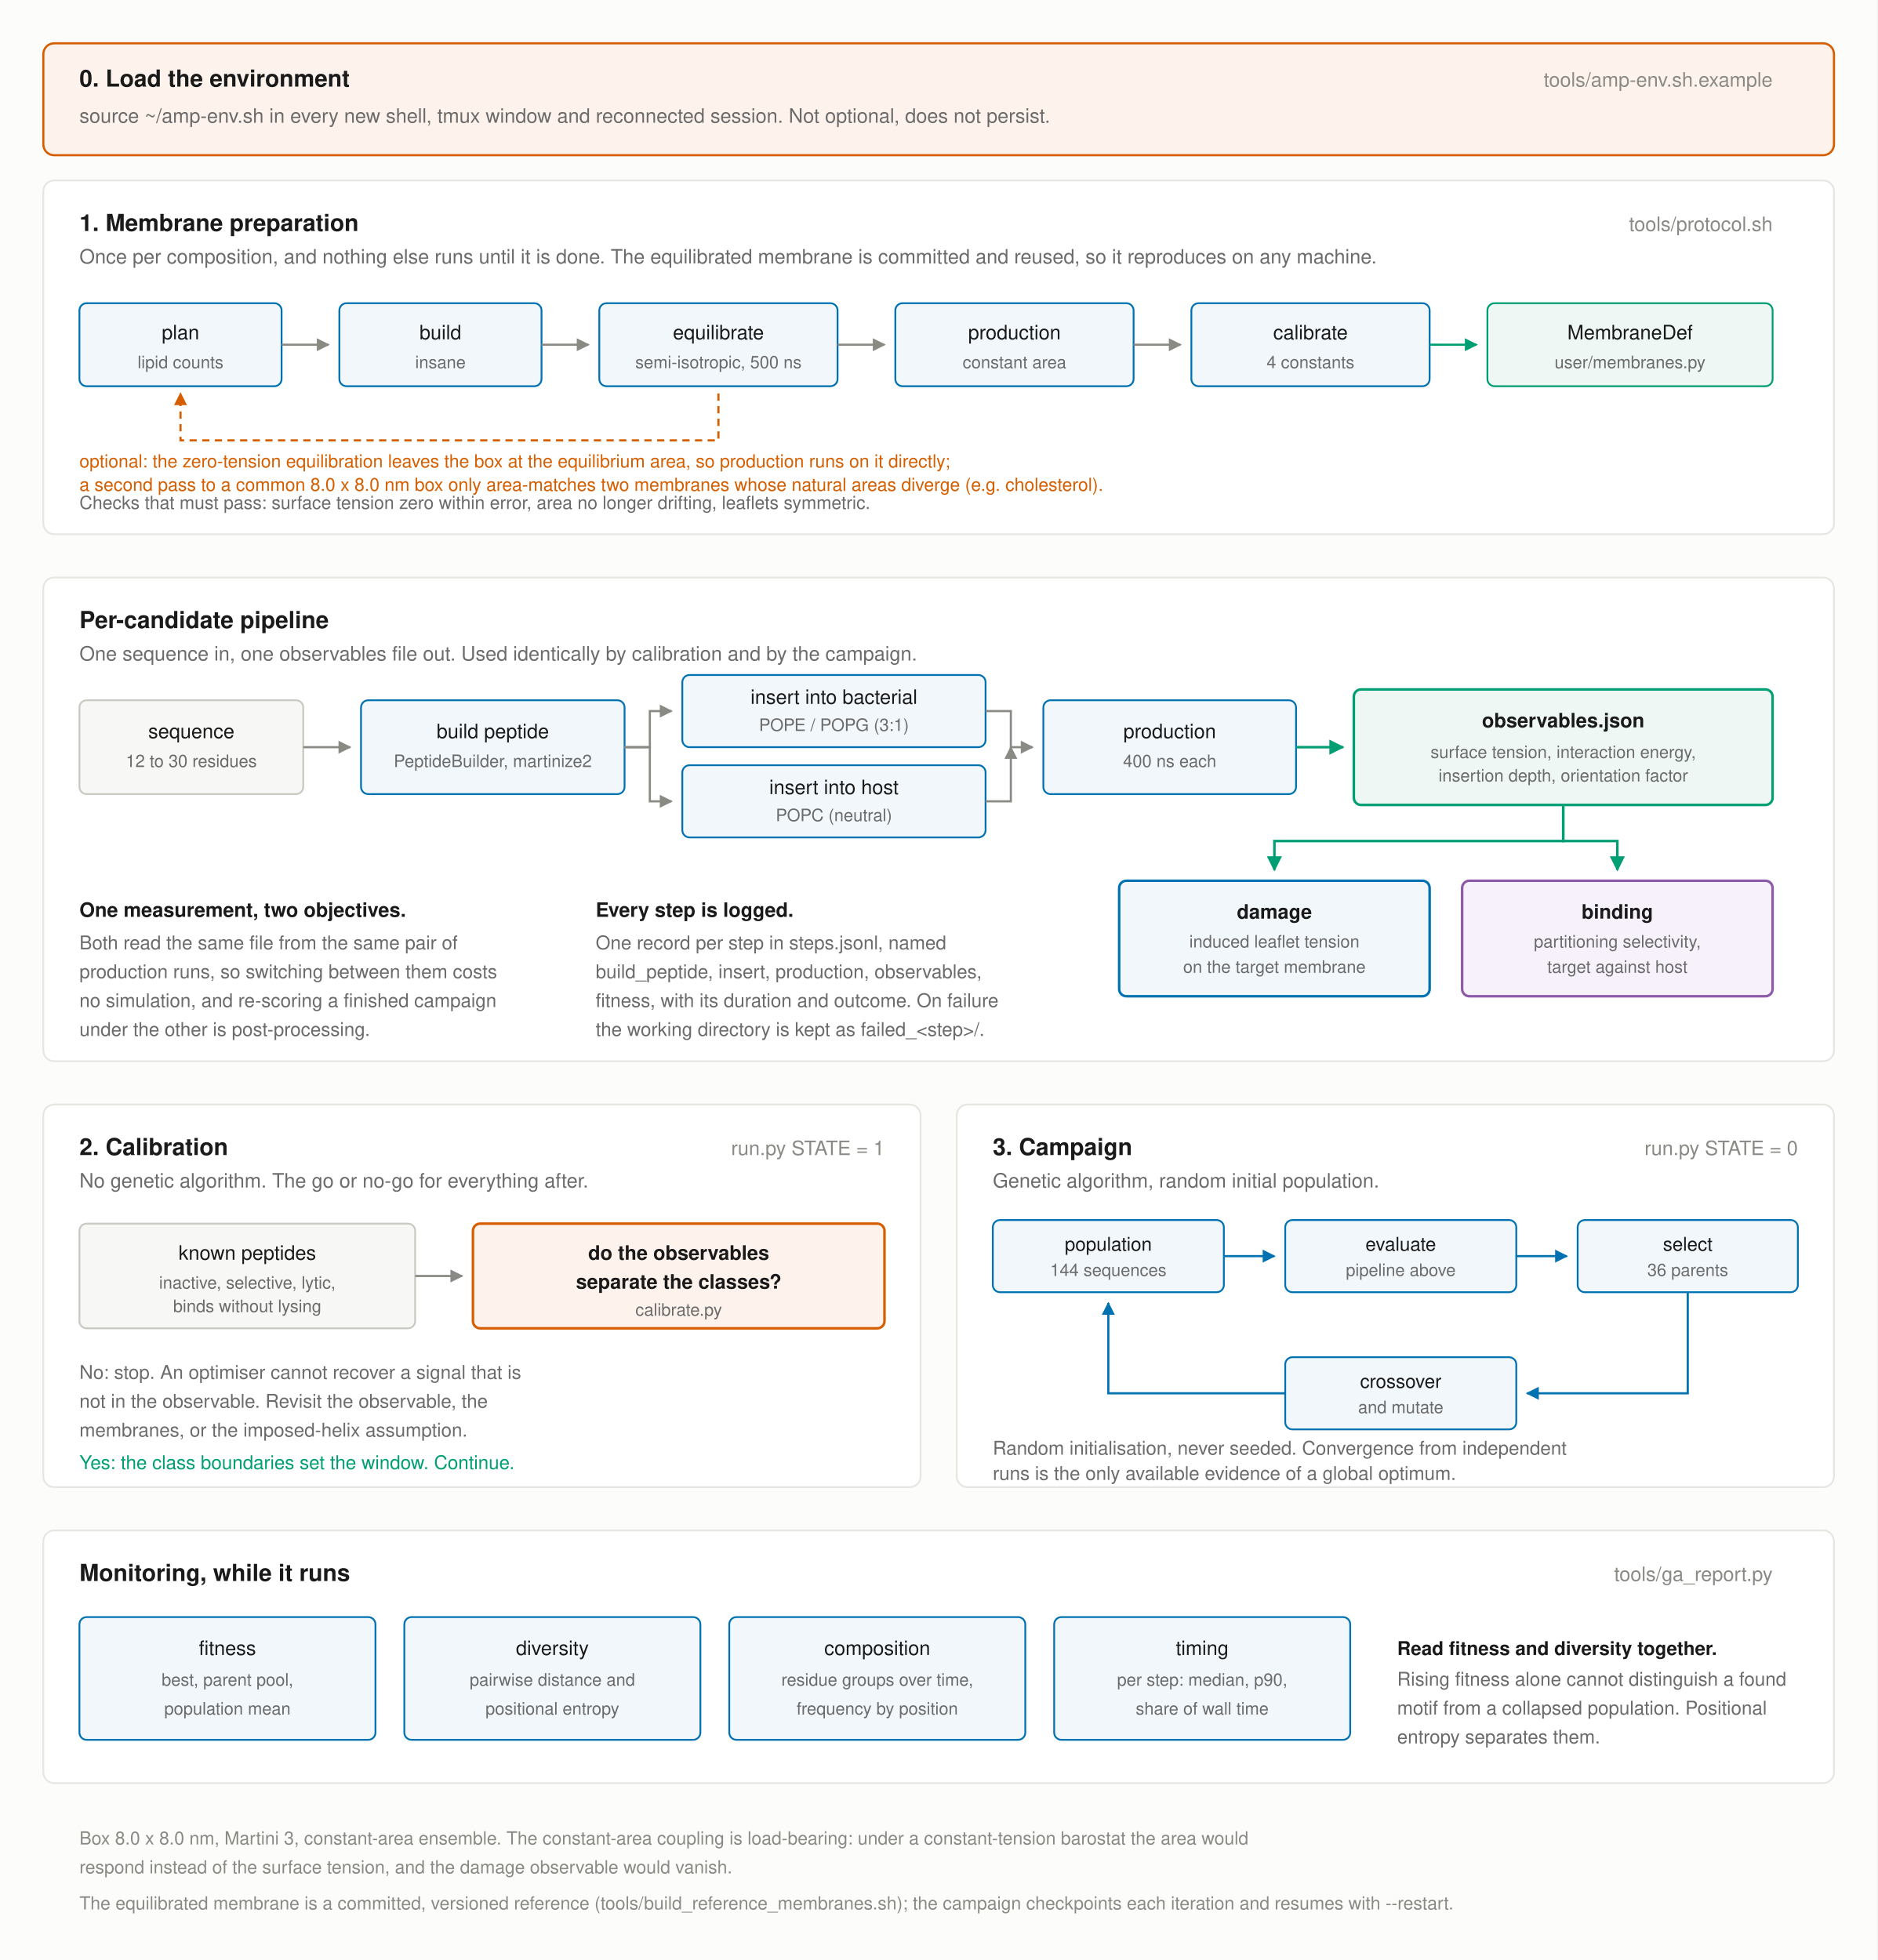
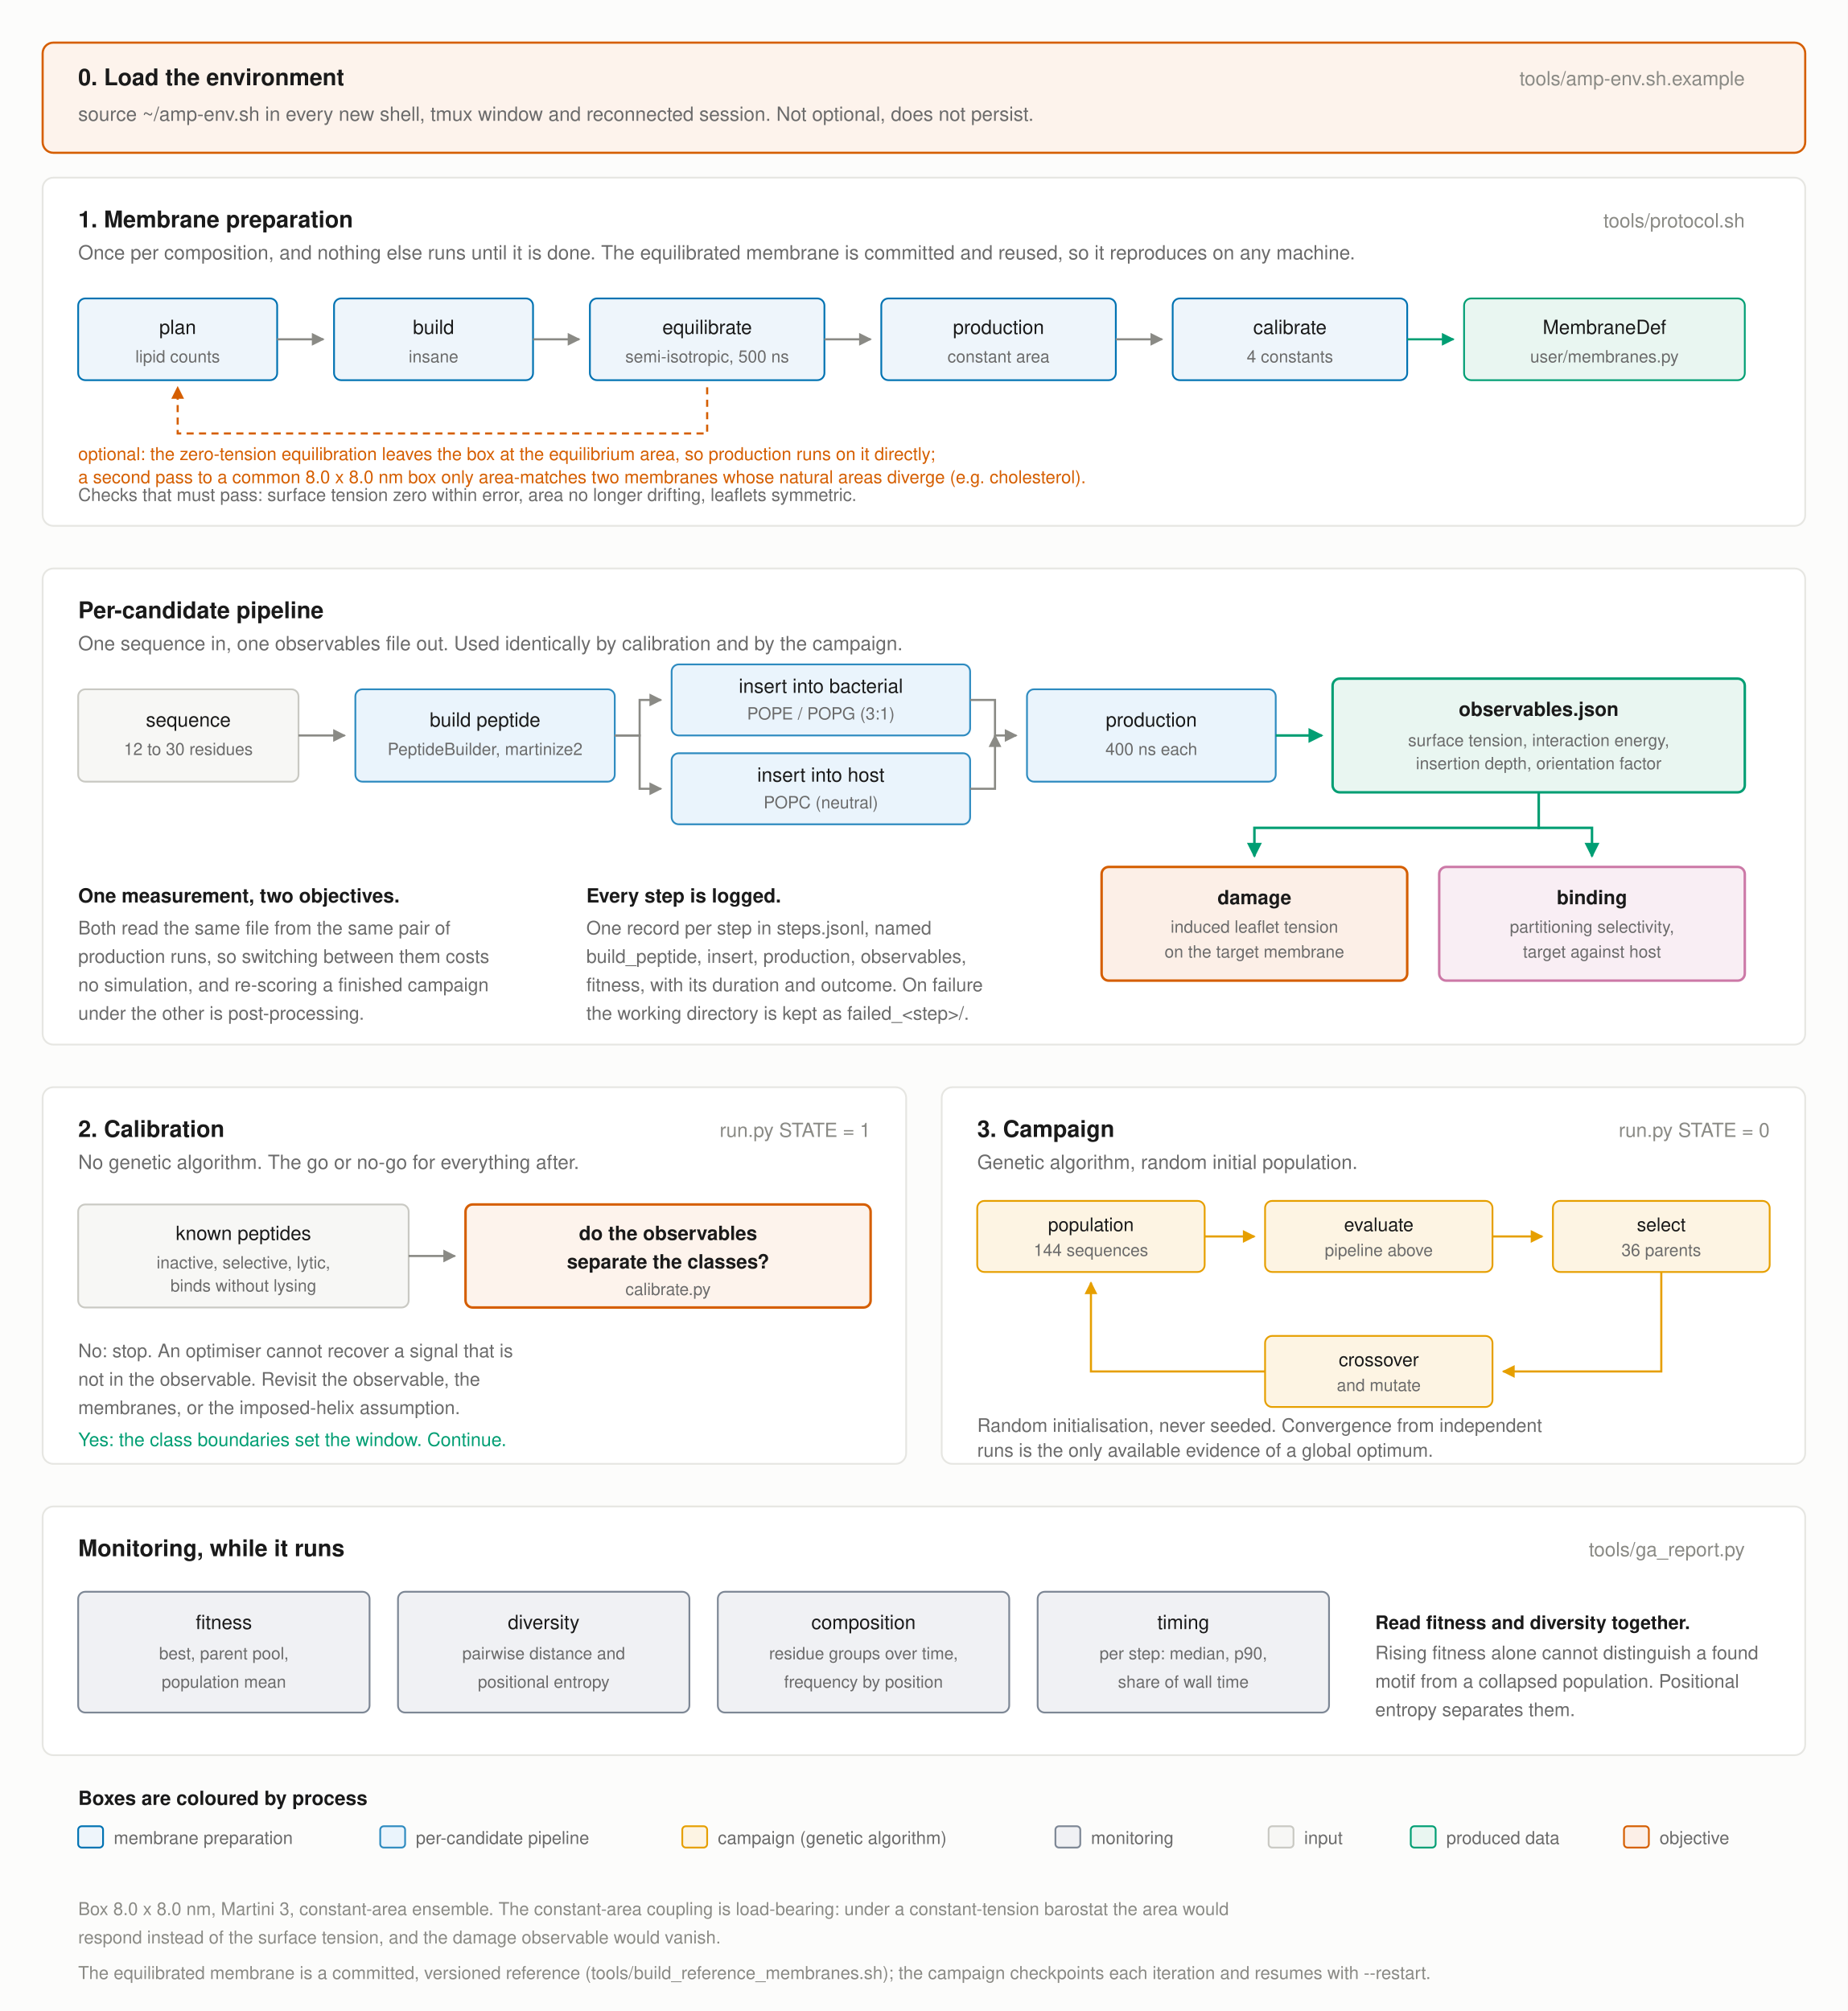
- <svg xmlns="http://www.w3.org/2000/svg" viewBox="0 0 1040 1086" width="1040" height="1086" font-family="-apple-system, BlinkMacSystemFont, 'Segoe UI', Helvetica, Arial, sans-serif">
+ <svg xmlns="http://www.w3.org/2000/svg" viewBox="0 0 1040 1132" width="1040" height="1132" font-family="-apple-system, BlinkMacSystemFont, 'Segoe UI', Helvetica, Arial, sans-serif">
  <defs>
    <marker id="arrow" viewBox="0 0 10 10" refX="9" refY="5" markerWidth="6" markerHeight="6" orient="auto-start-reverse">
      <path d="M 0 0 L 10 5 L 0 10 z" fill="#8a8a85" />
    </marker>
-     <marker id="arrowBlue" viewBox="0 0 10 10" refX="9" refY="5" markerWidth="6" markerHeight="6" orient="auto-start-reverse">
-       <path d="M 0 0 L 10 5 L 0 10 z" fill="#0072B2" />
+     <marker id="arrowSky" viewBox="0 0 10 10" refX="9" refY="5" markerWidth="6" markerHeight="6" orient="auto-start-reverse">
+       <path d="M 0 0 L 10 5 L 0 10 z" fill="#2E8BC0" />
    </marker>
    <marker id="arrowGreen" viewBox="0 0 10 10" refX="9" refY="5" markerWidth="6" markerHeight="6" orient="auto-start-reverse">
      <path d="M 0 0 L 10 5 L 0 10 z" fill="#009E73" />
    </marker>
    <marker id="arrowOrange" viewBox="0 0 10 10" refX="9" refY="5" markerWidth="6" markerHeight="6" orient="auto-start-reverse">
      <path d="M 0 0 L 10 5 L 0 10 z" fill="#D55E00" />
    </marker>
+     <marker id="arrowAmber" viewBox="0 0 10 10" refX="9" refY="5" markerWidth="6" markerHeight="6" orient="auto-start-reverse">
+       <path d="M 0 0 L 10 5 L 0 10 z" fill="#E69F00" />
+     </marker>
  </defs>
-   <rect width="1040" height="1086" fill="#fcfcfb" />
+   <rect width="1040" height="1132" fill="#fcfcfb" />
  <rect x="24" y="24" width="992" height="62" rx="6" fill="#fdf3ec" stroke="#D55E00" stroke-width="1.2" />
  <text x="44" y="48" font-size="13" font-weight="600" fill="#1a1a1a">0. Load the environment</text>
  <text x="44" y="68" font-size="11" fill="#6b6b6b">source ~/amp-env.sh  in every new shell, tmux window and reconnected session. Not optional, does not persist.</text>
  <text x="982" y="48" font-size="11" fill="#8a8a85" text-anchor="end">tools/amp-env.sh.example</text>
  <rect x="24" y="100.0" width="992" height="196" rx="6" fill="#ffffff" stroke="#e6e6e2" stroke-width="1" />
  <text x="44" y="128.0" font-size="13" font-weight="600" fill="#1a1a1a">1. Membrane preparation</text>
  <text x="44" y="146.0" font-size="11" fill="#6b6b6b">Once per composition, and nothing else runs until it is done. The equilibrated membrane is committed and reused, so it reproduces on any machine.</text>
  <text x="982" y="128.0" font-size="11" fill="#8a8a85" text-anchor="end">tools/protocol.sh</text>
  <g font-size="11">
-     <rect x="44" y="168.0" width="112" height="46" rx="4" fill="#f2f7fb" stroke="#0072B2" stroke-width="1" />
+     <rect x="44" y="168.0" width="112" height="46" rx="4" fill="#eef5fb" stroke="#0072B2" stroke-width="1" />
    <text x="100" y="188.0" text-anchor="middle" fill="#1a1a1a">plan</text>
    <text x="100" y="204.0" text-anchor="middle" fill="#6b6b6b" font-size="9.5">lipid counts</text>
-     <rect x="188" y="168.0" width="112" height="46" rx="4" fill="#f2f7fb" stroke="#0072B2" stroke-width="1" />
+     <rect x="188" y="168.0" width="112" height="46" rx="4" fill="#eef5fb" stroke="#0072B2" stroke-width="1" />
    <text x="244" y="188.0" text-anchor="middle" fill="#1a1a1a">build</text>
    <text x="244" y="204.0" text-anchor="middle" fill="#6b6b6b" font-size="9.5">insane</text>
-     <rect x="332" y="168.0" width="132" height="46" rx="4" fill="#f2f7fb" stroke="#0072B2" stroke-width="1" />
+     <rect x="332" y="168.0" width="132" height="46" rx="4" fill="#eef5fb" stroke="#0072B2" stroke-width="1" />
    <text x="398" y="188.0" text-anchor="middle" fill="#1a1a1a">equilibrate</text>
    <text x="398" y="204.0" text-anchor="middle" fill="#6b6b6b" font-size="9.5">semi-isotropic, 500 ns</text>
-     <rect x="496" y="168.0" width="132" height="46" rx="4" fill="#f2f7fb" stroke="#0072B2" stroke-width="1" />
+     <rect x="496" y="168.0" width="132" height="46" rx="4" fill="#eef5fb" stroke="#0072B2" stroke-width="1" />
    <text x="562" y="188.0" text-anchor="middle" fill="#1a1a1a">production</text>
    <text x="562" y="204.0" text-anchor="middle" fill="#6b6b6b" font-size="9.5">constant area</text>
-     <rect x="660" y="168.0" width="132" height="46" rx="4" fill="#f2f7fb" stroke="#0072B2" stroke-width="1" />
+     <rect x="660" y="168.0" width="132" height="46" rx="4" fill="#eef5fb" stroke="#0072B2" stroke-width="1" />
    <text x="726" y="188.0" text-anchor="middle" fill="#1a1a1a">calibrate</text>
    <text x="726" y="204.0" text-anchor="middle" fill="#6b6b6b" font-size="9.5">4 constants</text>
-     <rect x="824" y="168.0" width="158" height="46" rx="4" fill="#eef7f3" stroke="#009E73" stroke-width="1" />
+     <rect x="824" y="168.0" width="158" height="46" rx="4" fill="#e9f6f1" stroke="#009E73" stroke-width="1" />
    <text x="903" y="188.0" text-anchor="middle" fill="#1a1a1a">MembraneDef</text>
    <text x="903" y="204.0" text-anchor="middle" fill="#6b6b6b" font-size="9.5">user/membranes.py</text>
  </g>
  <g stroke="#8a8a85" stroke-width="1.2" fill="none" marker-end="url(#arrow)">
    <path d="M 156 191.0 L 182 191.0" />
    <path d="M 300 191.0 L 326 191.0" />
    <path d="M 464 191.0 L 490 191.0" />
    <path d="M 628 191.0 L 654 191.0" />
  </g>
  <path d="M 792 191.0 L 818 191.0" stroke="#009E73" stroke-width="1.2" fill="none" marker-end="url(#arrowGreen)" />
  <path d="M 398 218.0 L 398 244.0 L 100 244.0 L 100 218.0" stroke="#D55E00" stroke-width="1.2" fill="none" stroke-dasharray="4 3" marker-end="url(#arrowOrange)" />
  <text x="44" y="259.0" font-size="10" fill="#D55E00">optional: the zero-tension equilibration leaves the box at the equilibrium area, so production runs on it directly;</text>
  <text x="44" y="272.0" font-size="10" fill="#D55E00">a second pass to a common 8.0 x 8.0 nm box only area-matches two membranes whose natural areas diverge (e.g. cholesterol).</text>
  <text x="44" y="282.0" font-size="10" fill="#6b6b6b">Checks that must pass: surface tension zero within error, area no longer drifting, leaflets symmetric.</text>
  <rect x="24" y="320.0" width="992" height="268" rx="6" fill="#ffffff" stroke="#e6e6e2" stroke-width="1" />
  <text x="44" y="348.0" font-size="13" font-weight="600" fill="#1a1a1a">Per-candidate pipeline</text>
  <text x="44" y="366.0" font-size="11" fill="#6b6b6b">One sequence in, one observables file out. Used identically by calibration and by the campaign.</text>
  <g font-size="11">
    <rect x="44" y="388.0" width="124" height="52" rx="4" fill="#f7f7f5" stroke="#c9c9c3" stroke-width="1" />
    <text x="106" y="409.0" text-anchor="middle" fill="#1a1a1a">sequence</text>
    <text x="106" y="425.0" text-anchor="middle" fill="#6b6b6b" font-size="9.5">12 to 30 residues</text>
-     <rect x="200" y="388.0" width="146" height="52" rx="4" fill="#f2f7fb" stroke="#0072B2" stroke-width="1" />
+     <rect x="200" y="388.0" width="146" height="52" rx="4" fill="#eaf4fc" stroke="#2E8BC0" stroke-width="1" />
    <text x="273" y="409.0" text-anchor="middle" fill="#1a1a1a">build peptide</text>
    <text x="273" y="425.0" text-anchor="middle" fill="#6b6b6b" font-size="9.5">PeptideBuilder, martinize2</text>
-     <rect x="378" y="374.0" width="168" height="40" rx="4" fill="#f2f7fb" stroke="#0072B2" stroke-width="1" />
+     <rect x="378" y="374.0" width="168" height="40" rx="4" fill="#eaf4fc" stroke="#2E8BC0" stroke-width="1" />
    <text x="462" y="390.0" text-anchor="middle" fill="#1a1a1a">insert into bacterial</text>
    <text x="462" y="405.0" text-anchor="middle" fill="#6b6b6b" font-size="9.5">POPE / POPG (3:1)</text>
-     <rect x="378" y="424.0" width="168" height="40" rx="4" fill="#f2f7fb" stroke="#0072B2" stroke-width="1" />
+     <rect x="378" y="424.0" width="168" height="40" rx="4" fill="#eaf4fc" stroke="#2E8BC0" stroke-width="1" />
    <text x="462" y="440.0" text-anchor="middle" fill="#1a1a1a">insert into host</text>
    <text x="462" y="455.0" text-anchor="middle" fill="#6b6b6b" font-size="9.5">POPC (neutral)</text>
-     <rect x="578" y="388.0" width="140" height="52" rx="4" fill="#f2f7fb" stroke="#0072B2" stroke-width="1" />
+     <rect x="578" y="388.0" width="140" height="52" rx="4" fill="#eaf4fc" stroke="#2E8BC0" stroke-width="1" />
    <text x="648" y="409.0" text-anchor="middle" fill="#1a1a1a">production</text>
    <text x="648" y="425.0" text-anchor="middle" fill="#6b6b6b" font-size="9.5">400 ns each</text>
-     <rect x="750" y="382.0" width="232" height="64" rx="4" fill="#eef7f3" stroke="#009E73" stroke-width="1.4" />
+     <rect x="750" y="382.0" width="232" height="64" rx="4" fill="#e9f6f1" stroke="#009E73" stroke-width="1.4" />
    <text x="866" y="403.0" text-anchor="middle" fill="#1a1a1a" font-weight="600">observables.json</text>
    <text x="866" y="420.0" text-anchor="middle" fill="#6b6b6b" font-size="9.5">surface tension, interaction energy,</text>
    <text x="866" y="433.0" text-anchor="middle" fill="#6b6b6b" font-size="9.5">insertion depth, orientation factor</text>
  </g>
  <g stroke="#8a8a85" stroke-width="1.2" fill="none" marker-end="url(#arrow)">
    <path d="M 168 414.0 L 194 414.0" />
    <path d="M 346 414.0 L 360 414.0 L 360 394.0 L 372 394.0" />
    <path d="M 346 414.0 L 360 414.0 L 360 444.0 L 372 444.0" />
    <path d="M 546 394.0 L 560 394.0 L 560 414.0 L 572 414.0" />
    <path d="M 546 444.0 L 560 444.0 L 560 414.0" />
  </g>
  <path d="M 718 414.0 L 744 414.0" stroke="#009E73" stroke-width="1.4" fill="none" marker-end="url(#arrowGreen)" />
  <g font-size="11">
-     <rect x="620" y="488.0" width="172" height="64" rx="4" fill="#f2f7fb" stroke="#0072B2" stroke-width="1.4" />
+     <rect x="620" y="488.0" width="172" height="64" rx="4" fill="#fcefe7" stroke="#D55E00" stroke-width="1.4" />
    <text x="706" y="509.0" text-anchor="middle" fill="#1a1a1a" font-weight="600">damage</text>
    <text x="706" y="525.0" text-anchor="middle" fill="#6b6b6b" font-size="9.5">induced leaflet tension</text>
    <text x="706" y="539.0" text-anchor="middle" fill="#6b6b6b" font-size="9.5">on the target membrane</text>
-     <rect x="810" y="488.0" width="172" height="64" rx="4" fill="#f6f1fa" stroke="#8C5AA8" stroke-width="1.4" />
+     <rect x="810" y="488.0" width="172" height="64" rx="4" fill="#f9eef4" stroke="#CC79A7" stroke-width="1.4" />
    <text x="896" y="509.0" text-anchor="middle" fill="#1a1a1a" font-weight="600">binding</text>
    <text x="896" y="525.0" text-anchor="middle" fill="#6b6b6b" font-size="9.5">partitioning selectivity,</text>
    <text x="896" y="539.0" text-anchor="middle" fill="#6b6b6b" font-size="9.5">target against host</text>
  </g>
  <g stroke="#009E73" stroke-width="1.4" fill="none" marker-end="url(#arrowGreen)">
    <path d="M 866 446.0 L 866 466.0 L 706 466.0 L 706 482.0" />
    <path d="M 866 446.0 L 866 466.0 L 896 466.0 L 896 482.0" />
  </g>
  <text x="44" y="508.0" font-size="11" fill="#1a1a1a" font-weight="600">One measurement, two objectives.</text>
  <text x="44" y="526.0" font-size="10.5" fill="#6b6b6b">Both read the same file from the same pair of</text>
  <text x="44" y="542.0" font-size="10.5" fill="#6b6b6b">production runs, so switching between them costs</text>
  <text x="44" y="558.0" font-size="10.5" fill="#6b6b6b">no simulation, and re-scoring a finished campaign</text>
  <text x="44" y="574.0" font-size="10.5" fill="#6b6b6b">under the other is post-processing.</text>
  <text x="330" y="508.0" font-size="11" fill="#1a1a1a" font-weight="600">Every step is logged.</text>
  <text x="330" y="526.0" font-size="10.5" fill="#6b6b6b">One record per step in steps.jsonl, named</text>
  <text x="330" y="542.0" font-size="10.5" fill="#6b6b6b">build_peptide, insert, production, observables,</text>
  <text x="330" y="558.0" font-size="10.5" fill="#6b6b6b">fitness, with its duration and outcome. On failure</text>
  <text x="330" y="574.0" font-size="10.5" fill="#6b6b6b">the working directory is kept as failed_&lt;step&gt;/.</text>
  <rect x="24" y="612.0" width="486" height="212" rx="6" fill="#ffffff" stroke="#e6e6e2" stroke-width="1" />
  <text x="44" y="640.0" font-size="13" font-weight="600" fill="#1a1a1a">2. Calibration</text>
  <text x="44" y="658.0" font-size="11" fill="#6b6b6b">No genetic algorithm. The go or no-go for everything after.</text>
  <text x="490" y="640.0" font-size="11" fill="#8a8a85" text-anchor="end">run.py STATE = 1</text>
  <g font-size="11">
    <rect x="44" y="678.0" width="186" height="58" rx="4" fill="#f7f7f5" stroke="#c9c9c3" stroke-width="1" />
    <text x="137" y="698.0" text-anchor="middle" fill="#1a1a1a">known peptides</text>
    <text x="137" y="714.0" text-anchor="middle" fill="#6b6b6b" font-size="9.5">inactive, selective, lytic,</text>
    <text x="137" y="727.0" text-anchor="middle" fill="#6b6b6b" font-size="9.5">binds without lysing</text>
    <rect x="262" y="678.0" width="228" height="58" rx="4" fill="#fdf3ec" stroke="#D55E00" stroke-width="1.4" />
    <text x="376" y="698.0" text-anchor="middle" fill="#1a1a1a" font-weight="600">do the observables</text>
    <text x="376" y="714.0" text-anchor="middle" fill="#1a1a1a" font-weight="600">separate the classes?</text>
    <text x="376" y="729.0" text-anchor="middle" fill="#6b6b6b" font-size="9.5">calibrate.py</text>
  </g>
  <path d="M 230 707.0 L 256 707.0" stroke="#8a8a85" stroke-width="1.2" fill="none" marker-end="url(#arrow)" />
  <text x="44" y="764.0" font-size="10.5" fill="#6b6b6b">No: stop. An optimiser cannot recover a signal that is</text>
  <text x="44" y="780.0" font-size="10.5" fill="#6b6b6b">not in the observable. Revisit the observable, the</text>
  <text x="44" y="796.0" font-size="10.5" fill="#6b6b6b">membranes, or the imposed-helix assumption.</text>
  <text x="44" y="814.0" font-size="10.5" fill="#009E73">Yes: the class boundaries set the window. Continue.</text>
  <rect x="530" y="612.0" width="486" height="212" rx="6" fill="#ffffff" stroke="#e6e6e2" stroke-width="1" />
  <text x="550" y="640.0" font-size="13" font-weight="600" fill="#1a1a1a">3. Campaign</text>
  <text x="550" y="658.0" font-size="11" fill="#6b6b6b">Genetic algorithm, random initial population.</text>
  <text x="996" y="640.0" font-size="11" fill="#8a8a85" text-anchor="end">run.py STATE = 0</text>
  <g font-size="10.5">
-     <rect x="550" y="676.0" width="128" height="40" rx="4" fill="#f2f7fb" stroke="#0072B2" stroke-width="1" />
+     <rect x="550" y="676.0" width="128" height="40" rx="4" fill="#fdf4e3" stroke="#E69F00" stroke-width="1" />
    <text x="614" y="693.0" text-anchor="middle" fill="#1a1a1a">population</text>
    <text x="614" y="707.0" text-anchor="middle" fill="#6b6b6b" font-size="9.5">144 sequences</text>
-     <rect x="712" y="676.0" width="128" height="40" rx="4" fill="#f2f7fb" stroke="#0072B2" stroke-width="1" />
+     <rect x="712" y="676.0" width="128" height="40" rx="4" fill="#fdf4e3" stroke="#E69F00" stroke-width="1" />
    <text x="776" y="693.0" text-anchor="middle" fill="#1a1a1a">evaluate</text>
    <text x="776" y="707.0" text-anchor="middle" fill="#6b6b6b" font-size="9.5">pipeline above</text>
-     <rect x="874" y="676.0" width="122" height="40" rx="4" fill="#f2f7fb" stroke="#0072B2" stroke-width="1" />
+     <rect x="874" y="676.0" width="122" height="40" rx="4" fill="#fdf4e3" stroke="#E69F00" stroke-width="1" />
    <text x="935" y="693.0" text-anchor="middle" fill="#1a1a1a">select</text>
    <text x="935" y="707.0" text-anchor="middle" fill="#6b6b6b" font-size="9.5">36 parents</text>
-     <rect x="712" y="752.0" width="128" height="40" rx="4" fill="#f2f7fb" stroke="#0072B2" stroke-width="1" />
+     <rect x="712" y="752.0" width="128" height="40" rx="4" fill="#fdf4e3" stroke="#E69F00" stroke-width="1" />
    <text x="776" y="769.0" text-anchor="middle" fill="#1a1a1a">crossover</text>
    <text x="776" y="783.0" text-anchor="middle" fill="#6b6b6b" font-size="9.5">and mutate</text>
  </g>
-   <g stroke="#0072B2" stroke-width="1.2" fill="none" marker-end="url(#arrowBlue)">
+   <g stroke="#E69F00" stroke-width="1.2" fill="none" marker-end="url(#arrowAmber)">
    <path d="M 678 696.0 L 706 696.0" />
    <path d="M 840 696.0 L 868 696.0" />
    <path d="M 935 716.0 L 935 772.0 L 846 772.0" />
    <path d="M 712 772.0 L 614 772.0 L 614 722.0" />
  </g>
  <text x="550" y="806.0" font-size="10.5" fill="#6b6b6b">Random initialisation, never seeded. Convergence from independent</text>
  <text x="550" y="820.0" font-size="10.5" fill="#6b6b6b">runs is the only available evidence of a global optimum.</text>
  <rect x="24" y="848.0" width="992" height="140" rx="6" fill="#ffffff" stroke="#e6e6e2" stroke-width="1" />
  <text x="44" y="876.0" font-size="13" font-weight="600" fill="#1a1a1a">Monitoring, while it runs</text>
  <text x="982" y="876.0" font-size="11" fill="#8a8a85" text-anchor="end">tools/ga_report.py</text>
  <g font-size="11">
-     <rect x="44" y="896.0" width="164" height="68" rx="4" fill="#f2f7fb" stroke="#0072B2" stroke-width="1" />
+     <rect x="44" y="896.0" width="164" height="68" rx="4" fill="#f0f1f4" stroke="#7d8795" stroke-width="1" />
    <text x="126" y="917.0" text-anchor="middle" fill="#1a1a1a">fitness</text>
    <text x="126" y="934.0" text-anchor="middle" fill="#6b6b6b" font-size="9.5">best, parent pool,</text>
    <text x="126" y="950.0" text-anchor="middle" fill="#6b6b6b" font-size="9.5">population mean</text>
-     <rect x="224" y="896.0" width="164" height="68" rx="4" fill="#f2f7fb" stroke="#0072B2" stroke-width="1" />
+     <rect x="224" y="896.0" width="164" height="68" rx="4" fill="#f0f1f4" stroke="#7d8795" stroke-width="1" />
    <text x="306" y="917.0" text-anchor="middle" fill="#1a1a1a">diversity</text>
    <text x="306" y="934.0" text-anchor="middle" fill="#6b6b6b" font-size="9.5">pairwise distance and</text>
    <text x="306" y="950.0" text-anchor="middle" fill="#6b6b6b" font-size="9.5">positional entropy</text>
-     <rect x="404" y="896.0" width="164" height="68" rx="4" fill="#f2f7fb" stroke="#0072B2" stroke-width="1" />
+     <rect x="404" y="896.0" width="164" height="68" rx="4" fill="#f0f1f4" stroke="#7d8795" stroke-width="1" />
    <text x="486" y="917.0" text-anchor="middle" fill="#1a1a1a">composition</text>
    <text x="486" y="934.0" text-anchor="middle" fill="#6b6b6b" font-size="9.5">residue groups over time,</text>
    <text x="486" y="950.0" text-anchor="middle" fill="#6b6b6b" font-size="9.5">frequency by position</text>
-     <rect x="584" y="896.0" width="164" height="68" rx="4" fill="#f2f7fb" stroke="#0072B2" stroke-width="1" />
+     <rect x="584" y="896.0" width="164" height="68" rx="4" fill="#f0f1f4" stroke="#7d8795" stroke-width="1" />
    <text x="666" y="917.0" text-anchor="middle" fill="#1a1a1a">timing</text>
    <text x="666" y="934.0" text-anchor="middle" fill="#6b6b6b" font-size="9.5">per step: median, p90,</text>
    <text x="666" y="950.0" text-anchor="middle" fill="#6b6b6b" font-size="9.5">share of wall time</text>
  </g>
  <text x="774" y="917.0" font-size="10.5" fill="#1a1a1a" font-weight="600">Read fitness and diversity together.</text>
  <text x="774" y="934.0" font-size="10.5" fill="#6b6b6b">Rising fitness alone cannot distinguish a found</text>
  <text x="774" y="950.0" font-size="10.5" fill="#6b6b6b">motif from a collapsed population. Positional</text>
  <text x="774" y="966.0" font-size="10.5" fill="#6b6b6b">entropy separates them.</text>
-   <text x="44" y="1022.0" font-size="10" fill="#8a8a85">Box 8.0 x 8.0 nm, Martini 3, constant-area ensemble. The constant-area coupling is load-bearing: under a constant-tension barostat the area would</text>
-   <text x="44" y="1038.0" font-size="10" fill="#8a8a85">respond instead of the surface tension, and the damage observable would vanish.</text>
-   <text x="44" y="1058.0" font-size="10" fill="#8a8a85">The equilibrated membrane is a committed, versioned reference (tools/build_reference_membranes.sh); the campaign checkpoints each iteration and resumes with --restart.</text>
+   <text x="44" y="1016.0" font-size="11" font-weight="600" fill="#1a1a1a">Boxes are coloured by process</text>
+   <g font-size="10">
+     <rect x="44" y="1028.0" width="14" height="12" rx="2" fill="#eef5fb" stroke="#0072B2" stroke-width="1" />
+     <text x="64" y="1038.0" fill="#6b6b6b">membrane preparation</text>
+     <rect x="214" y="1028.0" width="14" height="12" rx="2" fill="#eaf4fc" stroke="#2E8BC0" stroke-width="1" />
+     <text x="234" y="1038.0" fill="#6b6b6b">per-candidate pipeline</text>
+     <rect x="384" y="1028.0" width="14" height="12" rx="2" fill="#fdf4e3" stroke="#E69F00" stroke-width="1" />
+     <text x="404" y="1038.0" fill="#6b6b6b">campaign (genetic algorithm)</text>
+     <rect x="594" y="1028.0" width="14" height="12" rx="2" fill="#f0f1f4" stroke="#7d8795" stroke-width="1" />
+     <text x="614" y="1038.0" fill="#6b6b6b">monitoring</text>
+     <rect x="714" y="1028.0" width="14" height="12" rx="2" fill="#f7f7f5" stroke="#c9c9c3" stroke-width="1" />
+     <text x="734" y="1038.0" fill="#6b6b6b">input</text>
+     <rect x="794" y="1028.0" width="14" height="12" rx="2" fill="#e9f6f1" stroke="#009E73" stroke-width="1" />
+     <text x="814" y="1038.0" fill="#6b6b6b">produced data</text>
+     <rect x="914" y="1028.0" width="14" height="12" rx="2" fill="#fcefe7" stroke="#D55E00" stroke-width="1" />
+     <text x="934" y="1038.0" fill="#6b6b6b">objective</text>
+   </g>
+   <text x="44" y="1078.0" font-size="10" fill="#8a8a85">Box 8.0 x 8.0 nm, Martini 3, constant-area ensemble. The constant-area coupling is load-bearing: under a constant-tension barostat the area would</text>
+   <text x="44" y="1094.0" font-size="10" fill="#8a8a85">respond instead of the surface tension, and the damage observable would vanish.</text>
+   <text x="44" y="1114.0" font-size="10" fill="#8a8a85">The equilibrated membrane is a committed, versioned reference (tools/build_reference_membranes.sh); the campaign checkpoints each iteration and resumes with --restart.</text>
</svg>
